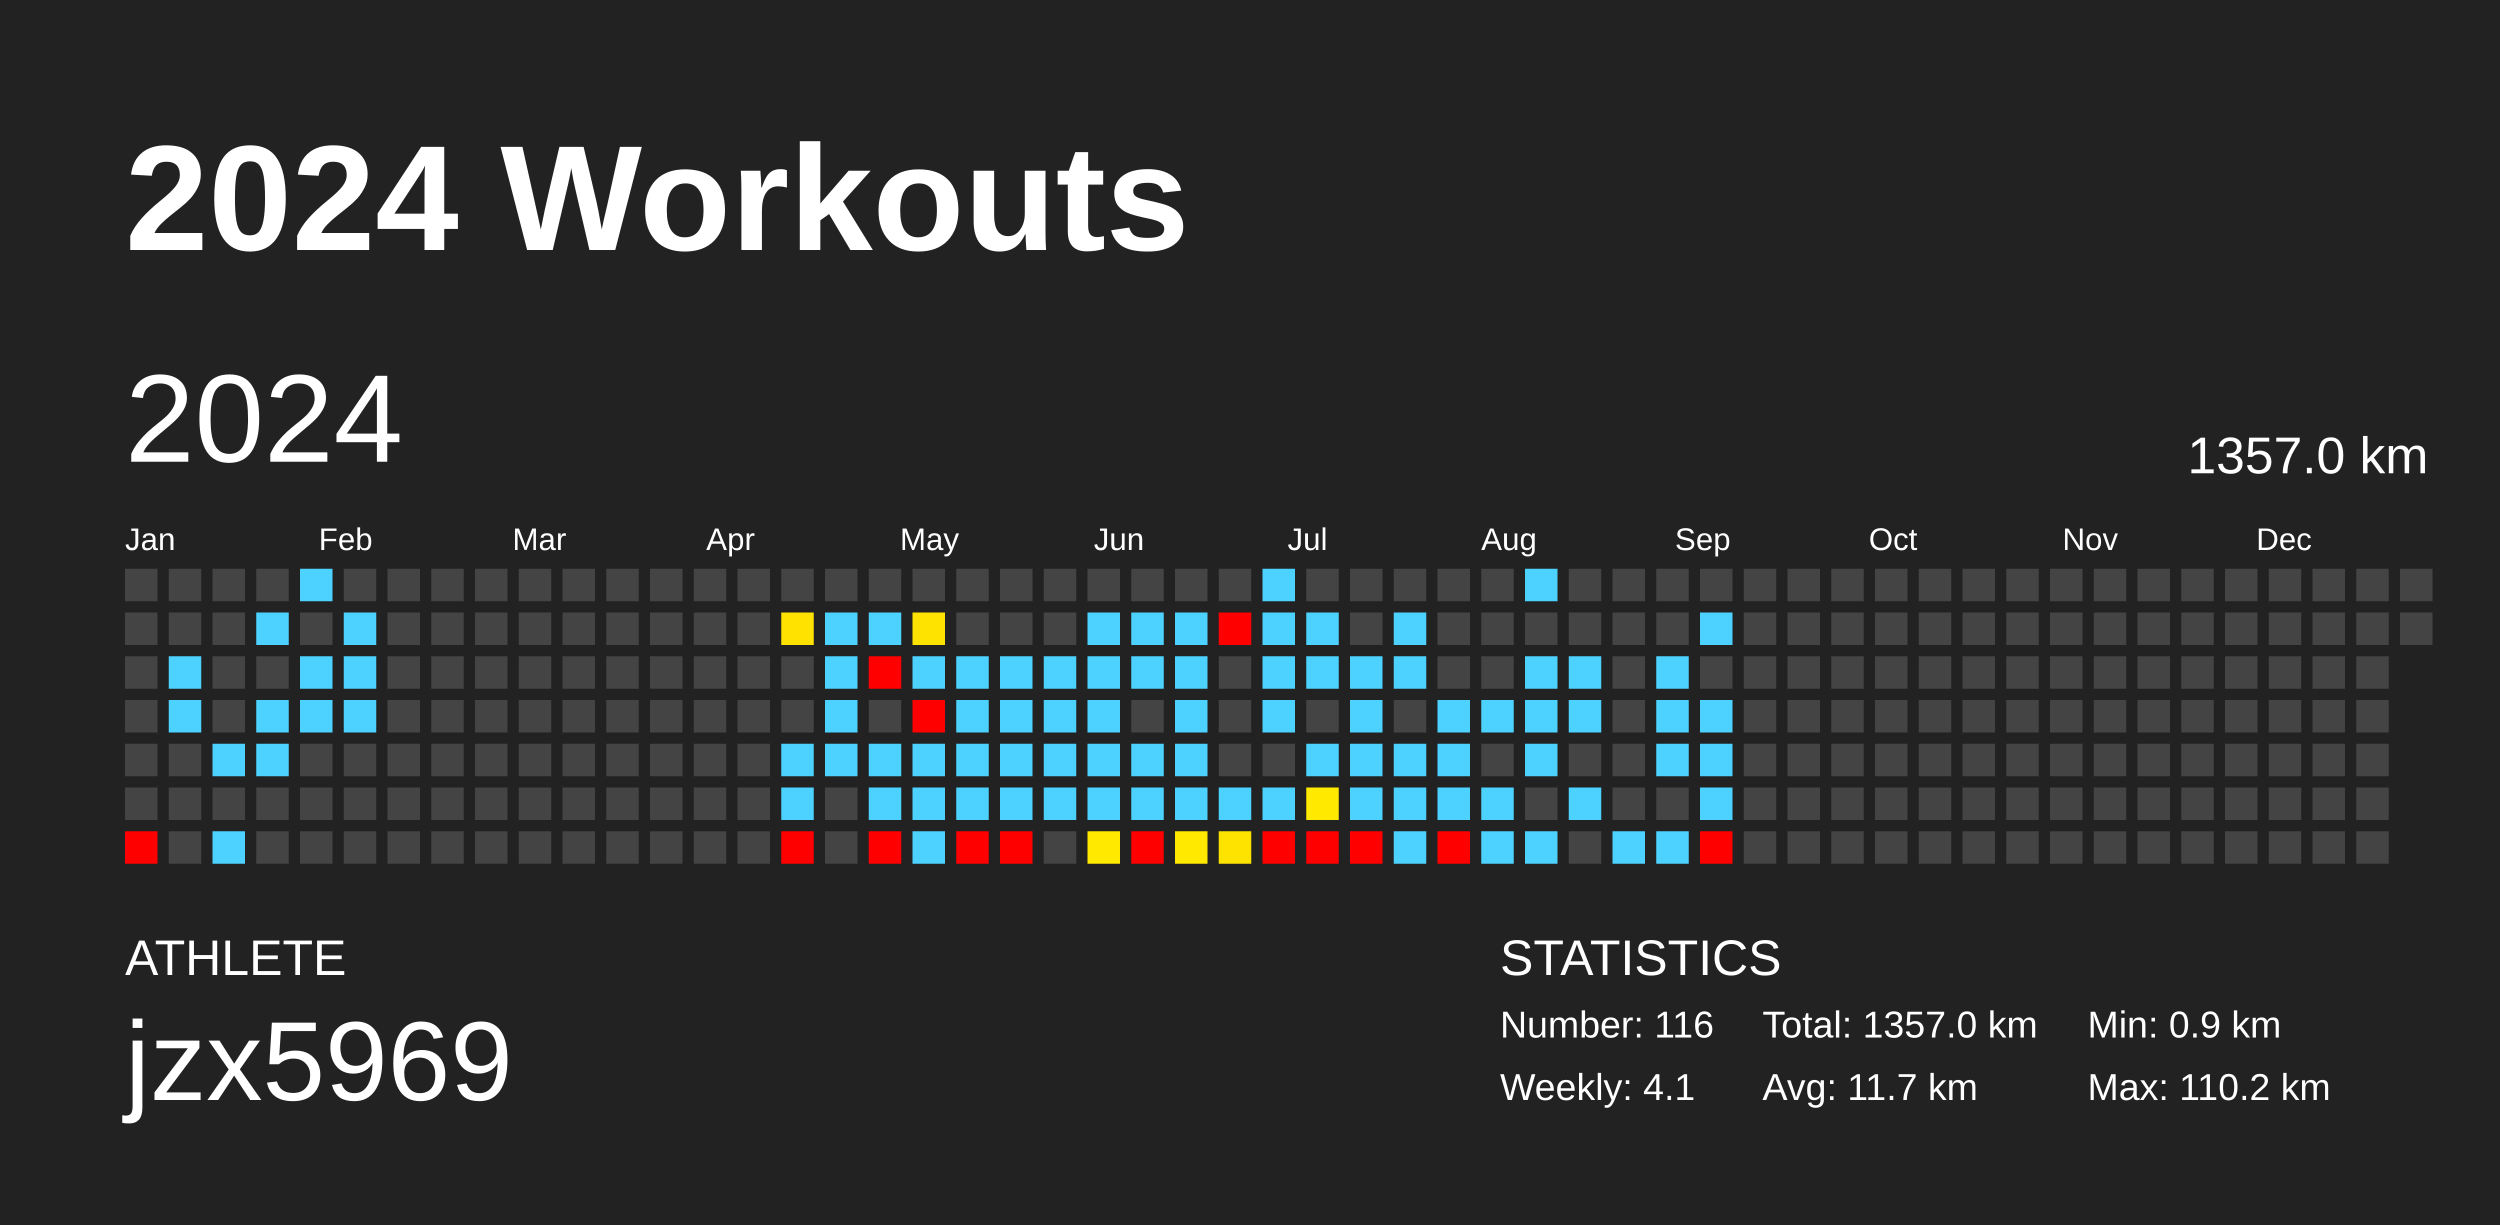
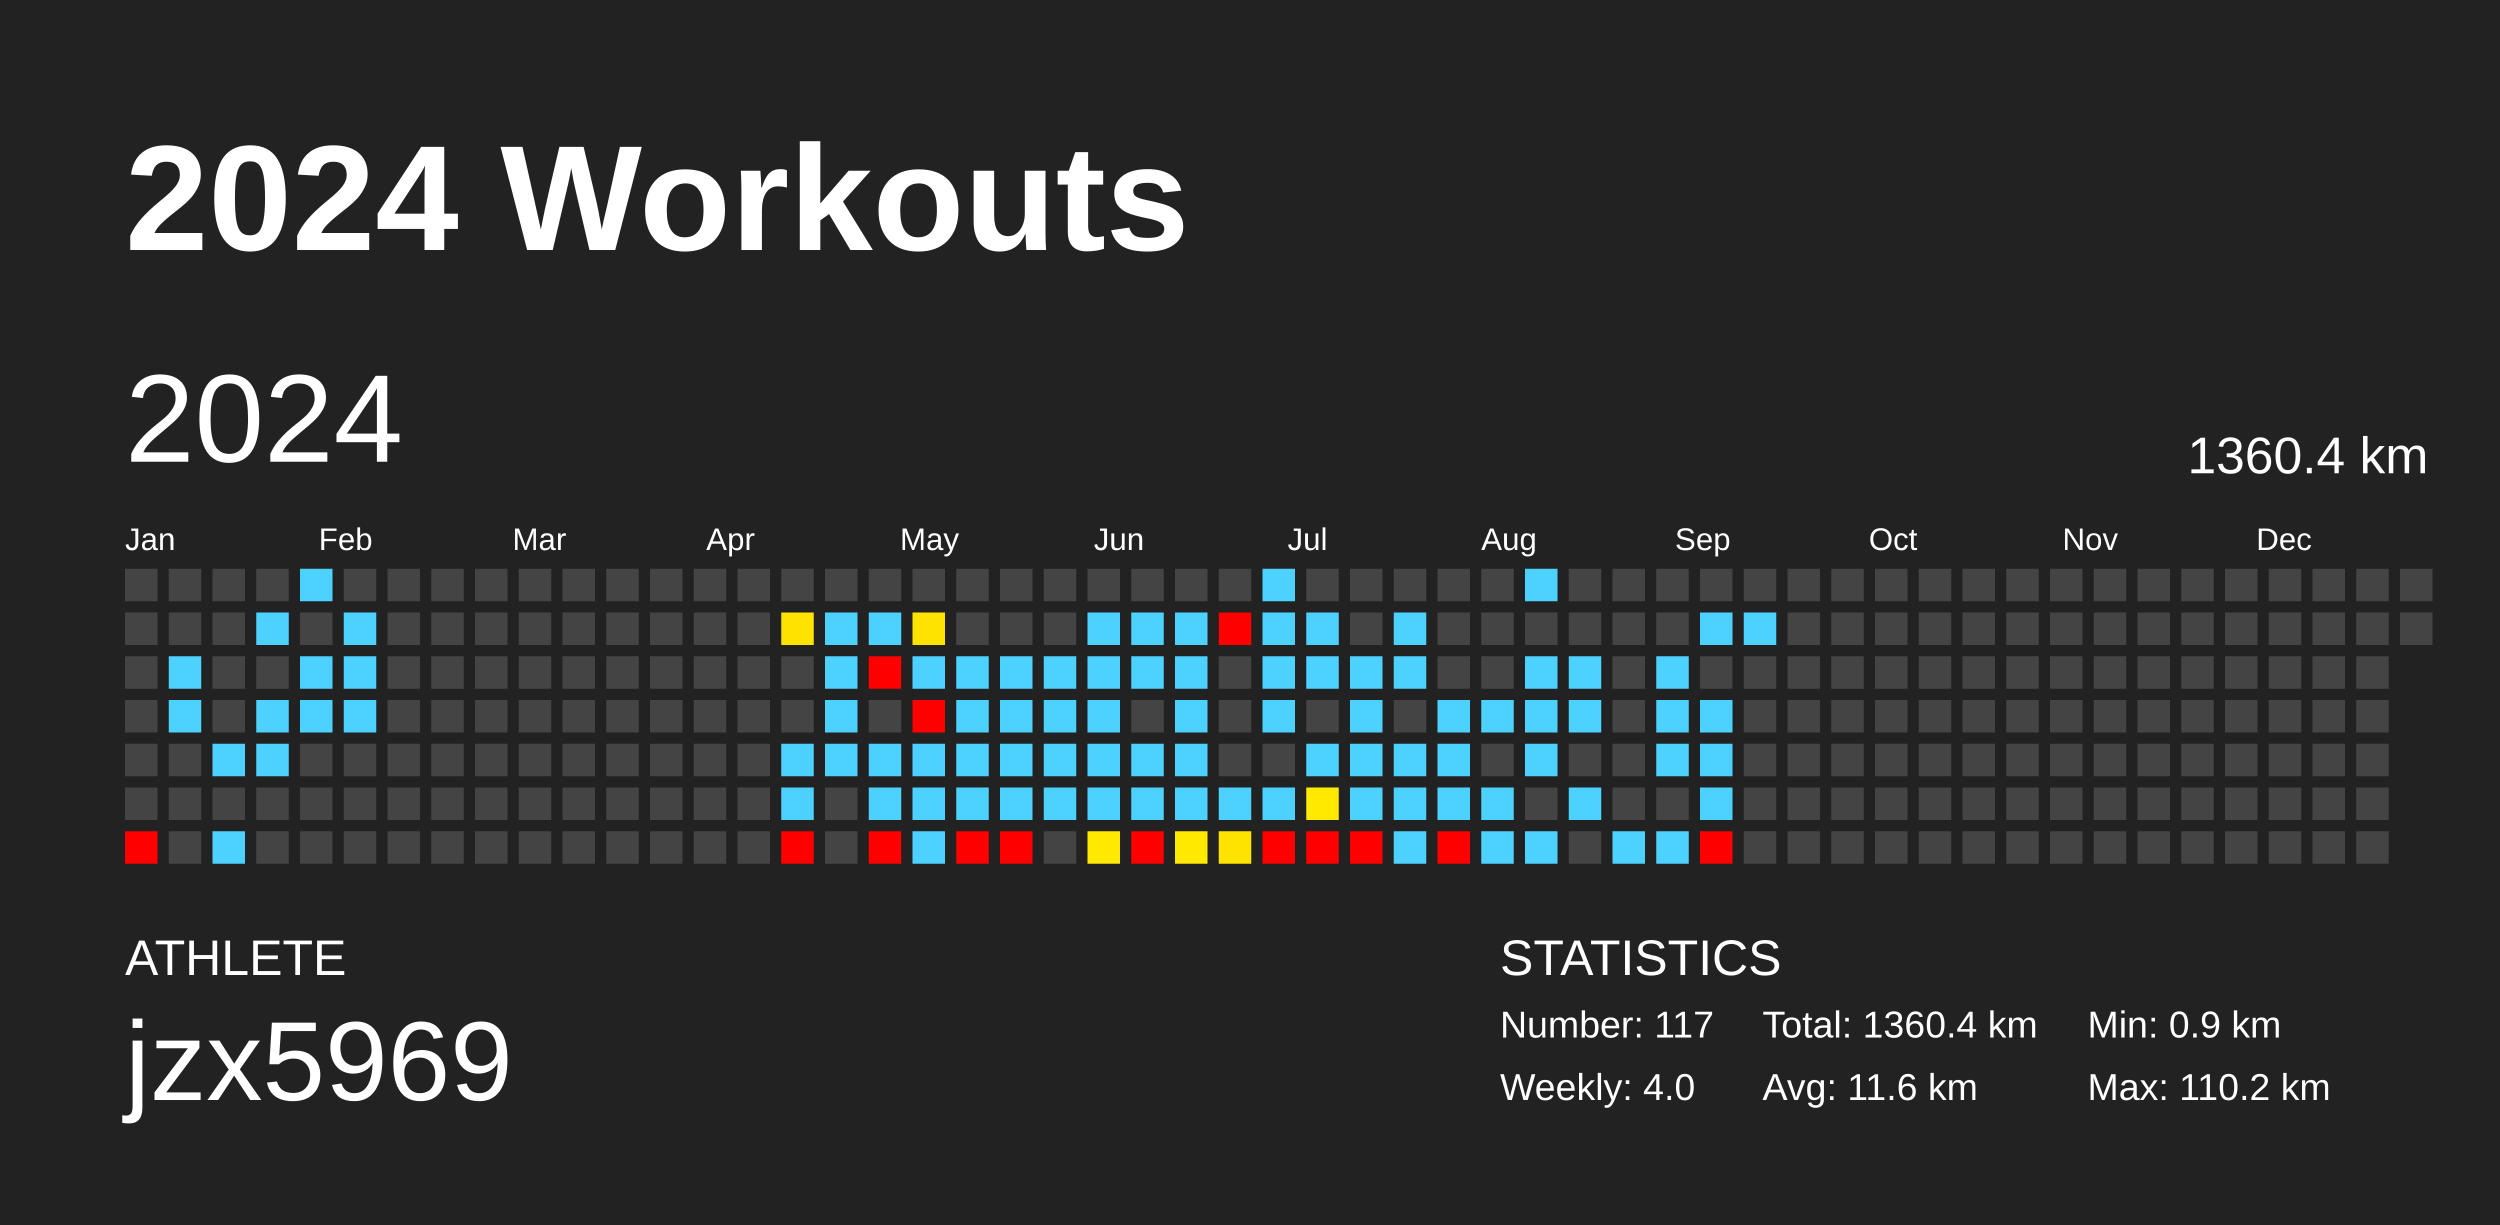
<svg xmlns="http://www.w3.org/2000/svg" baseProfile="full" height="98mm" version="1.1" viewBox="0,0,200,98" width="200mm">
  <defs />
  <rect fill="#222222" height="98" width="200" x="0" y="0" />
  <text fill="#FFFFFF" style="font-size:12px; font-family:Arial; font-weight:bold;" x="10" y="20">2024 Workouts</text>
  <text fill="#FFFFFF" style="font-size:4px; font-family:Arial" x="10" y="78">ATHLETE</text>
  <text fill="#FFFFFF" style="font-size:9px; font-family:Arial" x="10" y="88">jzx5969</text>
  <text fill="#FFFFFF" style="font-size:4px; font-family:Arial" x="120" y="78">STATISTICS</text>
-   <text fill="#FFFFFF" style="font-size:3px; font-family:Arial" x="120" y="83">Number: 116</text>
-   <text fill="#FFFFFF" style="font-size:3px; font-family:Arial" x="120" y="88">Weekly: 4.1</text>
-   <text fill="#FFFFFF" style="font-size:3px; font-family:Arial" x="141" y="83">Total: 1357.0 km</text>
-   <text fill="#FFFFFF" style="font-size:3px; font-family:Arial" x="141" y="88">Avg: 11.7 km</text>
+   <text fill="#FFFFFF" style="font-size:3px; font-family:Arial" x="120" y="83">Number: 117</text>
+   <text fill="#FFFFFF" style="font-size:3px; font-family:Arial" x="120" y="88">Weekly: 4.0</text>
+   <text fill="#FFFFFF" style="font-size:3px; font-family:Arial" x="141" y="83">Total: 1360.4 km</text>
+   <text fill="#FFFFFF" style="font-size:3px; font-family:Arial" x="141" y="88">Avg: 11.6 km</text>
  <text fill="#FFFFFF" style="font-size:3px; font-family:Arial" x="167" y="83">Min: 0.9 km</text>
  <text fill="#FFFFFF" style="font-size:3px; font-family:Arial" x="167" y="88">Max: 110.2 km</text>
  <text dominant-baseline="hanging" fill="#FFFFFF" style="font-size:10.0px; font-family:Arial;" x="10" y="30">2024</text>
-   <text dominant-baseline="hanging" fill="#FFFFFF" style="font-size:4.125px; font-family:Arial;" x="175" y="35">1357.0 km</text>
+   <text dominant-baseline="hanging" fill="#FFFFFF" style="font-size:4.125px; font-family:Arial;" x="175" y="35">1360.4 km</text>
  <text fill="#FFFFFF" style="font-size:2.5px; font-family:Arial" x="10.0" y="44">Jan</text>
  <text fill="#FFFFFF" style="font-size:2.5px; font-family:Arial" x="25.5" y="44">Feb</text>
  <text fill="#FFFFFF" style="font-size:2.5px; font-family:Arial" x="41.0" y="44">Mar</text>
  <text fill="#FFFFFF" style="font-size:2.5px; font-family:Arial" x="56.5" y="44">Apr</text>
  <text fill="#FFFFFF" style="font-size:2.5px; font-family:Arial" x="72.0" y="44">May</text>
  <text fill="#FFFFFF" style="font-size:2.5px; font-family:Arial" x="87.5" y="44">Jun</text>
  <text fill="#FFFFFF" style="font-size:2.5px; font-family:Arial" x="103.0" y="44">Jul</text>
  <text fill="#FFFFFF" style="font-size:2.5px; font-family:Arial" x="118.5" y="44">Aug</text>
  <text fill="#FFFFFF" style="font-size:2.5px; font-family:Arial" x="134.0" y="44">Sep</text>
  <text fill="#FFFFFF" style="font-size:2.5px; font-family:Arial" x="149.5" y="44">Oct</text>
  <text fill="#FFFFFF" style="font-size:2.5px; font-family:Arial" x="165.0" y="44">Nov</text>
  <text fill="#FFFFFF" style="font-size:2.5px; font-family:Arial" x="180.5" y="44">Dec</text>
  <rect fill="#444444" height="2.6" width="2.6" x="10.0" y="45.5" />
  <rect fill="#444444" height="2.6" width="2.6" x="10.0" y="49.0" />
  <rect fill="#444444" height="2.6" width="2.6" x="10.0" y="52.5" />
  <rect fill="#444444" height="2.6" width="2.6" x="10.0" y="56.0" />
  <rect fill="#444444" height="2.6" width="2.6" x="10.0" y="59.5" />
  <rect fill="#444444" height="2.6" width="2.6" x="10.0" y="63.0" />
  <rect fill="red" height="2.6" width="2.6" x="10.0" y="66.5" />
  <rect fill="#444444" height="2.6" width="2.6" x="13.5" y="45.5" />
  <rect fill="#444444" height="2.6" width="2.6" x="13.5" y="49.0" />
  <rect fill="#4dd2ff" height="2.6" width="2.6" x="13.5" y="52.5" />
  <rect fill="#4dd2ff" height="2.6" width="2.6" x="13.5" y="56.0" />
  <rect fill="#444444" height="2.6" width="2.6" x="13.5" y="59.5" />
  <rect fill="#444444" height="2.6" width="2.6" x="13.5" y="63.0" />
  <rect fill="#444444" height="2.6" width="2.6" x="13.5" y="66.5" />
  <rect fill="#444444" height="2.6" width="2.6" x="17.0" y="45.5" />
  <rect fill="#444444" height="2.6" width="2.6" x="17.0" y="49.0" />
  <rect fill="#444444" height="2.6" width="2.6" x="17.0" y="52.5" />
  <rect fill="#444444" height="2.6" width="2.6" x="17.0" y="56.0" />
  <rect fill="#4dd2ff" height="2.6" width="2.6" x="17.0" y="59.5" />
  <rect fill="#444444" height="2.6" width="2.6" x="17.0" y="63.0" />
  <rect fill="#4dd2ff" height="2.6" width="2.6" x="17.0" y="66.5" />
  <rect fill="#444444" height="2.6" width="2.6" x="20.5" y="45.5" />
  <rect fill="#4dd2ff" height="2.6" width="2.6" x="20.5" y="49.0" />
  <rect fill="#444444" height="2.6" width="2.6" x="20.5" y="52.5" />
  <rect fill="#4dd2ff" height="2.6" width="2.6" x="20.5" y="56.0" />
  <rect fill="#4dd2ff" height="2.6" width="2.6" x="20.5" y="59.5" />
  <rect fill="#444444" height="2.6" width="2.6" x="20.5" y="63.0" />
  <rect fill="#444444" height="2.6" width="2.6" x="20.5" y="66.5" />
  <rect fill="#4dd2ff" height="2.6" width="2.6" x="24.0" y="45.5" />
  <rect fill="#444444" height="2.6" width="2.6" x="24.0" y="49.0" />
  <rect fill="#4dd2ff" height="2.6" width="2.6" x="24.0" y="52.5" />
  <rect fill="#4dd2ff" height="2.6" width="2.6" x="24.0" y="56.0" />
  <rect fill="#444444" height="2.6" width="2.6" x="24.0" y="59.5" />
  <rect fill="#444444" height="2.6" width="2.6" x="24.0" y="63.0" />
  <rect fill="#444444" height="2.6" width="2.6" x="24.0" y="66.5" />
  <rect fill="#444444" height="2.6" width="2.6" x="27.5" y="45.5" />
  <rect fill="#4dd2ff" height="2.6" width="2.6" x="27.5" y="49.0" />
  <rect fill="#4dd2ff" height="2.6" width="2.6" x="27.5" y="52.5" />
  <rect fill="#4dd2ff" height="2.6" width="2.6" x="27.5" y="56.0" />
  <rect fill="#444444" height="2.6" width="2.6" x="27.5" y="59.5" />
  <rect fill="#444444" height="2.6" width="2.6" x="27.5" y="63.0" />
  <rect fill="#444444" height="2.6" width="2.6" x="27.5" y="66.5" />
  <rect fill="#444444" height="2.6" width="2.6" x="31.0" y="45.5" />
  <rect fill="#444444" height="2.6" width="2.6" x="31.0" y="49.0" />
  <rect fill="#444444" height="2.6" width="2.6" x="31.0" y="52.5" />
  <rect fill="#444444" height="2.6" width="2.6" x="31.0" y="56.0" />
  <rect fill="#444444" height="2.6" width="2.6" x="31.0" y="59.5" />
  <rect fill="#444444" height="2.6" width="2.6" x="31.0" y="63.0" />
  <rect fill="#444444" height="2.6" width="2.6" x="31.0" y="66.5" />
  <rect fill="#444444" height="2.6" width="2.6" x="34.5" y="45.5" />
  <rect fill="#444444" height="2.6" width="2.6" x="34.5" y="49.0" />
  <rect fill="#444444" height="2.6" width="2.6" x="34.5" y="52.5" />
  <rect fill="#444444" height="2.6" width="2.6" x="34.5" y="56.0" />
  <rect fill="#444444" height="2.6" width="2.6" x="34.5" y="59.5" />
  <rect fill="#444444" height="2.6" width="2.6" x="34.5" y="63.0" />
  <rect fill="#444444" height="2.6" width="2.6" x="34.5" y="66.5" />
  <rect fill="#444444" height="2.6" width="2.6" x="38.0" y="45.5" />
  <rect fill="#444444" height="2.6" width="2.6" x="38.0" y="49.0" />
  <rect fill="#444444" height="2.6" width="2.6" x="38.0" y="52.5" />
  <rect fill="#444444" height="2.6" width="2.6" x="38.0" y="56.0" />
  <rect fill="#444444" height="2.6" width="2.6" x="38.0" y="59.5" />
  <rect fill="#444444" height="2.6" width="2.6" x="38.0" y="63.0" />
  <rect fill="#444444" height="2.6" width="2.6" x="38.0" y="66.5" />
  <rect fill="#444444" height="2.6" width="2.6" x="41.5" y="45.5" />
  <rect fill="#444444" height="2.6" width="2.6" x="41.5" y="49.0" />
  <rect fill="#444444" height="2.6" width="2.6" x="41.5" y="52.5" />
  <rect fill="#444444" height="2.6" width="2.6" x="41.5" y="56.0" />
  <rect fill="#444444" height="2.6" width="2.6" x="41.5" y="59.5" />
  <rect fill="#444444" height="2.6" width="2.6" x="41.5" y="63.0" />
  <rect fill="#444444" height="2.6" width="2.6" x="41.5" y="66.5" />
  <rect fill="#444444" height="2.6" width="2.6" x="45.0" y="45.5" />
  <rect fill="#444444" height="2.6" width="2.6" x="45.0" y="49.0" />
  <rect fill="#444444" height="2.6" width="2.6" x="45.0" y="52.5" />
  <rect fill="#444444" height="2.6" width="2.6" x="45.0" y="56.0" />
  <rect fill="#444444" height="2.6" width="2.6" x="45.0" y="59.5" />
  <rect fill="#444444" height="2.6" width="2.6" x="45.0" y="63.0" />
  <rect fill="#444444" height="2.6" width="2.6" x="45.0" y="66.5" />
  <rect fill="#444444" height="2.6" width="2.6" x="48.5" y="45.5" />
  <rect fill="#444444" height="2.6" width="2.6" x="48.5" y="49.0" />
  <rect fill="#444444" height="2.6" width="2.6" x="48.5" y="52.5" />
  <rect fill="#444444" height="2.6" width="2.6" x="48.5" y="56.0" />
  <rect fill="#444444" height="2.6" width="2.6" x="48.5" y="59.5" />
  <rect fill="#444444" height="2.6" width="2.6" x="48.5" y="63.0" />
  <rect fill="#444444" height="2.6" width="2.6" x="48.5" y="66.5" />
  <rect fill="#444444" height="2.6" width="2.6" x="52.0" y="45.5" />
  <rect fill="#444444" height="2.6" width="2.6" x="52.0" y="49.0" />
  <rect fill="#444444" height="2.6" width="2.6" x="52.0" y="52.5" />
  <rect fill="#444444" height="2.6" width="2.6" x="52.0" y="56.0" />
  <rect fill="#444444" height="2.6" width="2.6" x="52.0" y="59.5" />
  <rect fill="#444444" height="2.6" width="2.6" x="52.0" y="63.0" />
  <rect fill="#444444" height="2.6" width="2.6" x="52.0" y="66.5" />
  <rect fill="#444444" height="2.6" width="2.6" x="55.5" y="45.5" />
  <rect fill="#444444" height="2.6" width="2.6" x="55.5" y="49.0" />
  <rect fill="#444444" height="2.6" width="2.6" x="55.5" y="52.5" />
  <rect fill="#444444" height="2.6" width="2.6" x="55.5" y="56.0" />
  <rect fill="#444444" height="2.6" width="2.6" x="55.5" y="59.5" />
  <rect fill="#444444" height="2.6" width="2.6" x="55.5" y="63.0" />
  <rect fill="#444444" height="2.6" width="2.6" x="55.5" y="66.5" />
  <rect fill="#444444" height="2.6" width="2.6" x="59.0" y="45.5" />
  <rect fill="#444444" height="2.6" width="2.6" x="59.0" y="49.0" />
  <rect fill="#444444" height="2.6" width="2.6" x="59.0" y="52.5" />
  <rect fill="#444444" height="2.6" width="2.6" x="59.0" y="56.0" />
  <rect fill="#444444" height="2.6" width="2.6" x="59.0" y="59.5" />
  <rect fill="#444444" height="2.6" width="2.6" x="59.0" y="63.0" />
  <rect fill="#444444" height="2.6" width="2.6" x="59.0" y="66.5" />
  <rect fill="#444444" height="2.6" width="2.6" x="62.5" y="45.5" />
  <rect fill="#ffe200" height="2.6" width="2.6" x="62.5" y="49.0" />
  <rect fill="#444444" height="2.6" width="2.6" x="62.5" y="52.5" />
  <rect fill="#444444" height="2.6" width="2.6" x="62.5" y="56.0" />
  <rect fill="#4dd2ff" height="2.6" width="2.6" x="62.5" y="59.5" />
  <rect fill="#4dd2ff" height="2.6" width="2.6" x="62.5" y="63.0" />
  <rect fill="red" height="2.6" width="2.6" x="62.5" y="66.5" />
  <rect fill="#444444" height="2.6" width="2.6" x="66.0" y="45.5" />
  <rect fill="#4dd2ff" height="2.6" width="2.6" x="66.0" y="49.0" />
  <rect fill="#4dd2ff" height="2.6" width="2.6" x="66.0" y="52.5" />
  <rect fill="#4dd2ff" height="2.6" width="2.6" x="66.0" y="56.0" />
  <rect fill="#4dd2ff" height="2.6" width="2.6" x="66.0" y="59.5" />
  <rect fill="#444444" height="2.6" width="2.6" x="66.0" y="63.0" />
  <rect fill="#444444" height="2.6" width="2.6" x="66.0" y="66.5" />
  <rect fill="#444444" height="2.6" width="2.6" x="69.5" y="45.5" />
  <rect fill="#4dd2ff" height="2.6" width="2.6" x="69.5" y="49.0" />
  <rect fill="red" height="2.6" width="2.6" x="69.5" y="52.5" />
  <rect fill="#444444" height="2.6" width="2.6" x="69.5" y="56.0" />
  <rect fill="#4dd2ff" height="2.6" width="2.6" x="69.5" y="59.5" />
  <rect fill="#4dd2ff" height="2.6" width="2.6" x="69.5" y="63.0" />
  <rect fill="red" height="2.6" width="2.6" x="69.5" y="66.5" />
  <rect fill="#444444" height="2.6" width="2.6" x="73.0" y="45.5" />
  <rect fill="#ffe300" height="2.6" width="2.6" x="73.0" y="49.0" />
  <rect fill="#4dd2ff" height="2.6" width="2.6" x="73.0" y="52.5" />
  <rect fill="red" height="2.6" width="2.6" x="73.0" y="56.0" />
  <rect fill="#4dd2ff" height="2.6" width="2.6" x="73.0" y="59.5" />
  <rect fill="#4dd2ff" height="2.6" width="2.6" x="73.0" y="63.0" />
  <rect fill="#4dd2ff" height="2.6" width="2.6" x="73.0" y="66.5" />
  <rect fill="#444444" height="2.6" width="2.6" x="76.5" y="45.5" />
  <rect fill="#444444" height="2.6" width="2.6" x="76.5" y="49.0" />
  <rect fill="#4dd2ff" height="2.6" width="2.6" x="76.5" y="52.5" />
  <rect fill="#4dd2ff" height="2.6" width="2.6" x="76.5" y="56.0" />
  <rect fill="#4dd2ff" height="2.6" width="2.6" x="76.5" y="59.5" />
  <rect fill="#4dd2ff" height="2.6" width="2.6" x="76.5" y="63.0" />
  <rect fill="red" height="2.6" width="2.6" x="76.5" y="66.5" />
  <rect fill="#444444" height="2.6" width="2.6" x="80.0" y="45.5" />
  <rect fill="#444444" height="2.6" width="2.6" x="80.0" y="49.0" />
  <rect fill="#4dd2ff" height="2.6" width="2.6" x="80.0" y="52.5" />
  <rect fill="#4dd2ff" height="2.6" width="2.6" x="80.0" y="56.0" />
  <rect fill="#4dd2ff" height="2.6" width="2.6" x="80.0" y="59.5" />
  <rect fill="#4dd2ff" height="2.6" width="2.6" x="80.0" y="63.0" />
  <rect fill="red" height="2.6" width="2.6" x="80.0" y="66.5" />
  <rect fill="#444444" height="2.6" width="2.6" x="83.5" y="45.5" />
  <rect fill="#444444" height="2.6" width="2.6" x="83.5" y="49.0" />
  <rect fill="#4dd2ff" height="2.6" width="2.6" x="83.5" y="52.5" />
  <rect fill="#4dd2ff" height="2.6" width="2.6" x="83.5" y="56.0" />
  <rect fill="#4dd2ff" height="2.6" width="2.6" x="83.5" y="59.5" />
  <rect fill="#4dd2ff" height="2.6" width="2.6" x="83.5" y="63.0" />
  <rect fill="#444444" height="2.6" width="2.6" x="83.5" y="66.5" />
  <rect fill="#444444" height="2.6" width="2.6" x="87.0" y="45.5" />
  <rect fill="#4dd2ff" height="2.6" width="2.6" x="87.0" y="49.0" />
  <rect fill="#4dd2ff" height="2.6" width="2.6" x="87.0" y="52.5" />
  <rect fill="#4dd2ff" height="2.6" width="2.6" x="87.0" y="56.0" />
  <rect fill="#4dd2ff" height="2.6" width="2.6" x="87.0" y="59.5" />
  <rect fill="#4dd2ff" height="2.6" width="2.6" x="87.0" y="63.0" />
  <rect fill="#ffe900" height="2.6" width="2.6" x="87.0" y="66.5" />
  <rect fill="#444444" height="2.6" width="2.6" x="90.5" y="45.5" />
  <rect fill="#4dd2ff" height="2.6" width="2.6" x="90.5" y="49.0" />
  <rect fill="#4dd2ff" height="2.6" width="2.6" x="90.5" y="52.5" />
  <rect fill="#444444" height="2.6" width="2.6" x="90.5" y="56.0" />
  <rect fill="#4dd2ff" height="2.6" width="2.6" x="90.5" y="59.5" />
  <rect fill="#4dd2ff" height="2.6" width="2.6" x="90.5" y="63.0" />
  <rect fill="red" height="2.6" width="2.6" x="90.5" y="66.5" />
  <rect fill="#444444" height="2.6" width="2.6" x="94.0" y="45.5" />
  <rect fill="#4dd2ff" height="2.6" width="2.6" x="94.0" y="49.0" />
  <rect fill="#4dd2ff" height="2.6" width="2.6" x="94.0" y="52.5" />
  <rect fill="#4dd2ff" height="2.6" width="2.6" x="94.0" y="56.0" />
  <rect fill="#4dd2ff" height="2.6" width="2.6" x="94.0" y="59.5" />
  <rect fill="#4dd2ff" height="2.6" width="2.6" x="94.0" y="63.0" />
  <rect fill="#ffe900" height="2.6" width="2.6" x="94.0" y="66.5" />
  <rect fill="#444444" height="2.6" width="2.6" x="97.5" y="45.5" />
  <rect fill="red" height="2.6" width="2.6" x="97.5" y="49.0" />
  <rect fill="#444444" height="2.6" width="2.6" x="97.5" y="52.5" />
  <rect fill="#444444" height="2.6" width="2.6" x="97.5" y="56.0" />
  <rect fill="#444444" height="2.6" width="2.6" x="97.5" y="59.5" />
  <rect fill="#4dd2ff" height="2.6" width="2.6" x="97.5" y="63.0" />
  <rect fill="#ffe300" height="2.6" width="2.6" x="97.5" y="66.5" />
  <rect fill="#4dd2ff" height="2.6" width="2.6" x="101.0" y="45.5" />
  <rect fill="#4dd2ff" height="2.6" width="2.6" x="101.0" y="49.0" />
  <rect fill="#4dd2ff" height="2.6" width="2.6" x="101.0" y="52.5" />
  <rect fill="#4dd2ff" height="2.6" width="2.6" x="101.0" y="56.0" />
  <rect fill="#444444" height="2.6" width="2.6" x="101.0" y="59.5" />
  <rect fill="#4dd2ff" height="2.6" width="2.6" x="101.0" y="63.0" />
  <rect fill="red" height="2.6" width="2.6" x="101.0" y="66.5" />
  <rect fill="#444444" height="2.6" width="2.6" x="104.5" y="45.5" />
  <rect fill="#4dd2ff" height="2.6" width="2.6" x="104.5" y="49.0" />
  <rect fill="#4dd2ff" height="2.6" width="2.6" x="104.5" y="52.5" />
  <rect fill="#444444" height="2.6" width="2.6" x="104.5" y="56.0" />
  <rect fill="#4dd2ff" height="2.6" width="2.6" x="104.5" y="59.5" />
  <rect fill="#ffe900" height="2.6" width="2.6" x="104.5" y="63.0" />
  <rect fill="red" height="2.6" width="2.6" x="104.5" y="66.5" />
  <rect fill="#444444" height="2.6" width="2.6" x="108.0" y="45.5" />
  <rect fill="#444444" height="2.6" width="2.6" x="108.0" y="49.0" />
  <rect fill="#4dd2ff" height="2.6" width="2.6" x="108.0" y="52.5" />
  <rect fill="#4dd2ff" height="2.6" width="2.6" x="108.0" y="56.0" />
  <rect fill="#4dd2ff" height="2.6" width="2.6" x="108.0" y="59.5" />
  <rect fill="#4dd2ff" height="2.6" width="2.6" x="108.0" y="63.0" />
  <rect fill="red" height="2.6" width="2.6" x="108.0" y="66.5" />
  <rect fill="#444444" height="2.6" width="2.6" x="111.5" y="45.5" />
  <rect fill="#4dd2ff" height="2.6" width="2.6" x="111.5" y="49.0" />
  <rect fill="#4dd2ff" height="2.6" width="2.6" x="111.5" y="52.5" />
  <rect fill="#444444" height="2.6" width="2.6" x="111.5" y="56.0" />
  <rect fill="#4dd2ff" height="2.6" width="2.6" x="111.5" y="59.5" />
  <rect fill="#4dd2ff" height="2.6" width="2.6" x="111.5" y="63.0" />
  <rect fill="#4dd2ff" height="2.6" width="2.6" x="111.5" y="66.5" />
  <rect fill="#444444" height="2.6" width="2.6" x="115.0" y="45.5" />
  <rect fill="#444444" height="2.6" width="2.6" x="115.0" y="49.0" />
  <rect fill="#444444" height="2.6" width="2.6" x="115.0" y="52.5" />
  <rect fill="#4dd2ff" height="2.6" width="2.6" x="115.0" y="56.0" />
  <rect fill="#4dd2ff" height="2.6" width="2.6" x="115.0" y="59.5" />
  <rect fill="#4dd2ff" height="2.6" width="2.6" x="115.0" y="63.0" />
  <rect fill="red" height="2.6" width="2.6" x="115.0" y="66.5" />
  <rect fill="#444444" height="2.6" width="2.6" x="118.5" y="45.5" />
  <rect fill="#444444" height="2.6" width="2.6" x="118.5" y="49.0" />
  <rect fill="#444444" height="2.6" width="2.6" x="118.5" y="52.5" />
  <rect fill="#4dd2ff" height="2.6" width="2.6" x="118.5" y="56.0" />
  <rect fill="#444444" height="2.6" width="2.6" x="118.5" y="59.5" />
  <rect fill="#4dd2ff" height="2.6" width="2.6" x="118.5" y="63.0" />
  <rect fill="#4dd2ff" height="2.6" width="2.6" x="118.5" y="66.5" />
  <rect fill="#4dd2ff" height="2.6" width="2.6" x="122.0" y="45.5" />
  <rect fill="#444444" height="2.6" width="2.6" x="122.0" y="49.0" />
  <rect fill="#4dd2ff" height="2.6" width="2.6" x="122.0" y="52.5" />
  <rect fill="#4dd2ff" height="2.6" width="2.6" x="122.0" y="56.0" />
  <rect fill="#4dd2ff" height="2.6" width="2.6" x="122.0" y="59.5" />
  <rect fill="#444444" height="2.6" width="2.6" x="122.0" y="63.0" />
  <rect fill="#4dd2ff" height="2.6" width="2.6" x="122.0" y="66.5" />
  <rect fill="#444444" height="2.6" width="2.6" x="125.5" y="45.5" />
  <rect fill="#444444" height="2.6" width="2.6" x="125.5" y="49.0" />
  <rect fill="#4dd2ff" height="2.6" width="2.6" x="125.5" y="52.5" />
  <rect fill="#4dd2ff" height="2.6" width="2.6" x="125.5" y="56.0" />
  <rect fill="#444444" height="2.6" width="2.6" x="125.5" y="59.5" />
  <rect fill="#4dd2ff" height="2.6" width="2.6" x="125.5" y="63.0" />
  <rect fill="#444444" height="2.6" width="2.6" x="125.5" y="66.5" />
  <rect fill="#444444" height="2.6" width="2.6" x="129.0" y="45.5" />
  <rect fill="#444444" height="2.6" width="2.6" x="129.0" y="49.0" />
  <rect fill="#444444" height="2.6" width="2.6" x="129.0" y="52.5" />
  <rect fill="#444444" height="2.6" width="2.6" x="129.0" y="56.0" />
  <rect fill="#444444" height="2.6" width="2.6" x="129.0" y="59.5" />
  <rect fill="#444444" height="2.6" width="2.6" x="129.0" y="63.0" />
  <rect fill="#4dd2ff" height="2.6" width="2.6" x="129.0" y="66.5" />
  <rect fill="#444444" height="2.6" width="2.6" x="132.5" y="45.5" />
  <rect fill="#444444" height="2.6" width="2.6" x="132.5" y="49.0" />
  <rect fill="#4dd2ff" height="2.6" width="2.6" x="132.5" y="52.5" />
  <rect fill="#4dd2ff" height="2.6" width="2.6" x="132.5" y="56.0" />
  <rect fill="#4dd2ff" height="2.6" width="2.6" x="132.5" y="59.5" />
  <rect fill="#444444" height="2.6" width="2.6" x="132.5" y="63.0" />
  <rect fill="#4dd2ff" height="2.6" width="2.6" x="132.5" y="66.5" />
  <rect fill="#444444" height="2.6" width="2.6" x="136.0" y="45.5" />
  <rect fill="#4dd2ff" height="2.6" width="2.6" x="136.0" y="49.0" />
  <rect fill="#444444" height="2.6" width="2.6" x="136.0" y="52.5" />
  <rect fill="#4dd2ff" height="2.6" width="2.6" x="136.0" y="56.0" />
  <rect fill="#4dd2ff" height="2.6" width="2.6" x="136.0" y="59.5" />
  <rect fill="#4dd2ff" height="2.6" width="2.6" x="136.0" y="63.0" />
  <rect fill="red" height="2.6" width="2.6" x="136.0" y="66.5" />
  <rect fill="#444444" height="2.6" width="2.6" x="139.5" y="45.5" />
-   <rect fill="#444444" height="2.6" width="2.6" x="139.5" y="49.0" />
+   <rect fill="#4dd2ff" height="2.6" width="2.6" x="139.5" y="49.0" />
  <rect fill="#444444" height="2.6" width="2.6" x="139.5" y="52.5" />
  <rect fill="#444444" height="2.6" width="2.6" x="139.5" y="56.0" />
  <rect fill="#444444" height="2.6" width="2.6" x="139.5" y="59.5" />
  <rect fill="#444444" height="2.6" width="2.6" x="139.5" y="63.0" />
  <rect fill="#444444" height="2.6" width="2.6" x="139.5" y="66.5" />
  <rect fill="#444444" height="2.6" width="2.6" x="143.0" y="45.5" />
  <rect fill="#444444" height="2.6" width="2.6" x="143.0" y="49.0" />
  <rect fill="#444444" height="2.6" width="2.6" x="143.0" y="52.5" />
  <rect fill="#444444" height="2.6" width="2.6" x="143.0" y="56.0" />
  <rect fill="#444444" height="2.6" width="2.6" x="143.0" y="59.5" />
  <rect fill="#444444" height="2.6" width="2.6" x="143.0" y="63.0" />
  <rect fill="#444444" height="2.6" width="2.6" x="143.0" y="66.5" />
  <rect fill="#444444" height="2.6" width="2.6" x="146.5" y="45.5" />
  <rect fill="#444444" height="2.6" width="2.6" x="146.5" y="49.0" />
  <rect fill="#444444" height="2.6" width="2.6" x="146.5" y="52.5" />
  <rect fill="#444444" height="2.6" width="2.6" x="146.5" y="56.0" />
  <rect fill="#444444" height="2.6" width="2.6" x="146.5" y="59.5" />
  <rect fill="#444444" height="2.6" width="2.6" x="146.5" y="63.0" />
  <rect fill="#444444" height="2.6" width="2.6" x="146.5" y="66.5" />
  <rect fill="#444444" height="2.6" width="2.6" x="150.0" y="45.5" />
  <rect fill="#444444" height="2.6" width="2.6" x="150.0" y="49.0" />
  <rect fill="#444444" height="2.6" width="2.6" x="150.0" y="52.5" />
  <rect fill="#444444" height="2.6" width="2.6" x="150.0" y="56.0" />
  <rect fill="#444444" height="2.6" width="2.6" x="150.0" y="59.5" />
  <rect fill="#444444" height="2.6" width="2.6" x="150.0" y="63.0" />
  <rect fill="#444444" height="2.6" width="2.6" x="150.0" y="66.5" />
  <rect fill="#444444" height="2.6" width="2.6" x="153.5" y="45.5" />
  <rect fill="#444444" height="2.6" width="2.6" x="153.5" y="49.0" />
  <rect fill="#444444" height="2.6" width="2.6" x="153.5" y="52.5" />
  <rect fill="#444444" height="2.6" width="2.6" x="153.5" y="56.0" />
  <rect fill="#444444" height="2.6" width="2.6" x="153.5" y="59.5" />
  <rect fill="#444444" height="2.6" width="2.6" x="153.5" y="63.0" />
  <rect fill="#444444" height="2.6" width="2.6" x="153.5" y="66.5" />
  <rect fill="#444444" height="2.6" width="2.6" x="157.0" y="45.5" />
  <rect fill="#444444" height="2.6" width="2.6" x="157.0" y="49.0" />
  <rect fill="#444444" height="2.6" width="2.6" x="157.0" y="52.5" />
  <rect fill="#444444" height="2.6" width="2.6" x="157.0" y="56.0" />
  <rect fill="#444444" height="2.6" width="2.6" x="157.0" y="59.5" />
  <rect fill="#444444" height="2.6" width="2.6" x="157.0" y="63.0" />
  <rect fill="#444444" height="2.6" width="2.6" x="157.0" y="66.5" />
  <rect fill="#444444" height="2.6" width="2.6" x="160.5" y="45.5" />
  <rect fill="#444444" height="2.6" width="2.6" x="160.5" y="49.0" />
  <rect fill="#444444" height="2.6" width="2.6" x="160.5" y="52.5" />
  <rect fill="#444444" height="2.6" width="2.6" x="160.5" y="56.0" />
  <rect fill="#444444" height="2.6" width="2.6" x="160.5" y="59.5" />
  <rect fill="#444444" height="2.6" width="2.6" x="160.5" y="63.0" />
  <rect fill="#444444" height="2.6" width="2.6" x="160.5" y="66.5" />
  <rect fill="#444444" height="2.6" width="2.6" x="164.0" y="45.5" />
  <rect fill="#444444" height="2.6" width="2.6" x="164.0" y="49.0" />
  <rect fill="#444444" height="2.6" width="2.6" x="164.0" y="52.5" />
  <rect fill="#444444" height="2.6" width="2.6" x="164.0" y="56.0" />
  <rect fill="#444444" height="2.6" width="2.6" x="164.0" y="59.5" />
  <rect fill="#444444" height="2.6" width="2.6" x="164.0" y="63.0" />
  <rect fill="#444444" height="2.6" width="2.6" x="164.0" y="66.5" />
  <rect fill="#444444" height="2.6" width="2.6" x="167.5" y="45.5" />
  <rect fill="#444444" height="2.6" width="2.6" x="167.5" y="49.0" />
  <rect fill="#444444" height="2.6" width="2.6" x="167.5" y="52.5" />
  <rect fill="#444444" height="2.6" width="2.6" x="167.5" y="56.0" />
  <rect fill="#444444" height="2.6" width="2.6" x="167.5" y="59.5" />
  <rect fill="#444444" height="2.6" width="2.6" x="167.5" y="63.0" />
  <rect fill="#444444" height="2.6" width="2.6" x="167.5" y="66.5" />
  <rect fill="#444444" height="2.6" width="2.6" x="171.0" y="45.5" />
  <rect fill="#444444" height="2.6" width="2.6" x="171.0" y="49.0" />
  <rect fill="#444444" height="2.6" width="2.6" x="171.0" y="52.5" />
  <rect fill="#444444" height="2.6" width="2.6" x="171.0" y="56.0" />
  <rect fill="#444444" height="2.6" width="2.6" x="171.0" y="59.5" />
  <rect fill="#444444" height="2.6" width="2.6" x="171.0" y="63.0" />
  <rect fill="#444444" height="2.6" width="2.6" x="171.0" y="66.5" />
  <rect fill="#444444" height="2.6" width="2.6" x="174.5" y="45.5" />
  <rect fill="#444444" height="2.6" width="2.6" x="174.5" y="49.0" />
  <rect fill="#444444" height="2.6" width="2.6" x="174.5" y="52.5" />
  <rect fill="#444444" height="2.6" width="2.6" x="174.5" y="56.0" />
  <rect fill="#444444" height="2.6" width="2.6" x="174.5" y="59.5" />
  <rect fill="#444444" height="2.6" width="2.6" x="174.5" y="63.0" />
  <rect fill="#444444" height="2.6" width="2.6" x="174.5" y="66.5" />
  <rect fill="#444444" height="2.6" width="2.6" x="178.0" y="45.5" />
  <rect fill="#444444" height="2.6" width="2.6" x="178.0" y="49.0" />
  <rect fill="#444444" height="2.6" width="2.6" x="178.0" y="52.5" />
  <rect fill="#444444" height="2.6" width="2.6" x="178.0" y="56.0" />
  <rect fill="#444444" height="2.6" width="2.6" x="178.0" y="59.5" />
  <rect fill="#444444" height="2.6" width="2.6" x="178.0" y="63.0" />
  <rect fill="#444444" height="2.6" width="2.6" x="178.0" y="66.5" />
  <rect fill="#444444" height="2.6" width="2.6" x="181.5" y="45.5" />
  <rect fill="#444444" height="2.6" width="2.6" x="181.5" y="49.0" />
  <rect fill="#444444" height="2.6" width="2.6" x="181.5" y="52.5" />
  <rect fill="#444444" height="2.6" width="2.6" x="181.5" y="56.0" />
  <rect fill="#444444" height="2.6" width="2.6" x="181.5" y="59.5" />
  <rect fill="#444444" height="2.6" width="2.6" x="181.5" y="63.0" />
  <rect fill="#444444" height="2.6" width="2.6" x="181.5" y="66.5" />
  <rect fill="#444444" height="2.6" width="2.6" x="185.0" y="45.5" />
  <rect fill="#444444" height="2.6" width="2.6" x="185.0" y="49.0" />
  <rect fill="#444444" height="2.6" width="2.6" x="185.0" y="52.5" />
  <rect fill="#444444" height="2.6" width="2.6" x="185.0" y="56.0" />
  <rect fill="#444444" height="2.6" width="2.6" x="185.0" y="59.5" />
  <rect fill="#444444" height="2.6" width="2.6" x="185.0" y="63.0" />
  <rect fill="#444444" height="2.6" width="2.6" x="185.0" y="66.5" />
  <rect fill="#444444" height="2.6" width="2.6" x="188.5" y="45.5" />
  <rect fill="#444444" height="2.6" width="2.6" x="188.5" y="49.0" />
  <rect fill="#444444" height="2.6" width="2.6" x="188.5" y="52.5" />
  <rect fill="#444444" height="2.6" width="2.6" x="188.5" y="56.0" />
  <rect fill="#444444" height="2.6" width="2.6" x="188.5" y="59.5" />
  <rect fill="#444444" height="2.6" width="2.6" x="188.5" y="63.0" />
  <rect fill="#444444" height="2.6" width="2.6" x="188.5" y="66.5" />
  <rect fill="#444444" height="2.6" width="2.6" x="192.0" y="45.5" />
  <rect fill="#444444" height="2.6" width="2.6" x="192.0" y="49.0" />
</svg>
